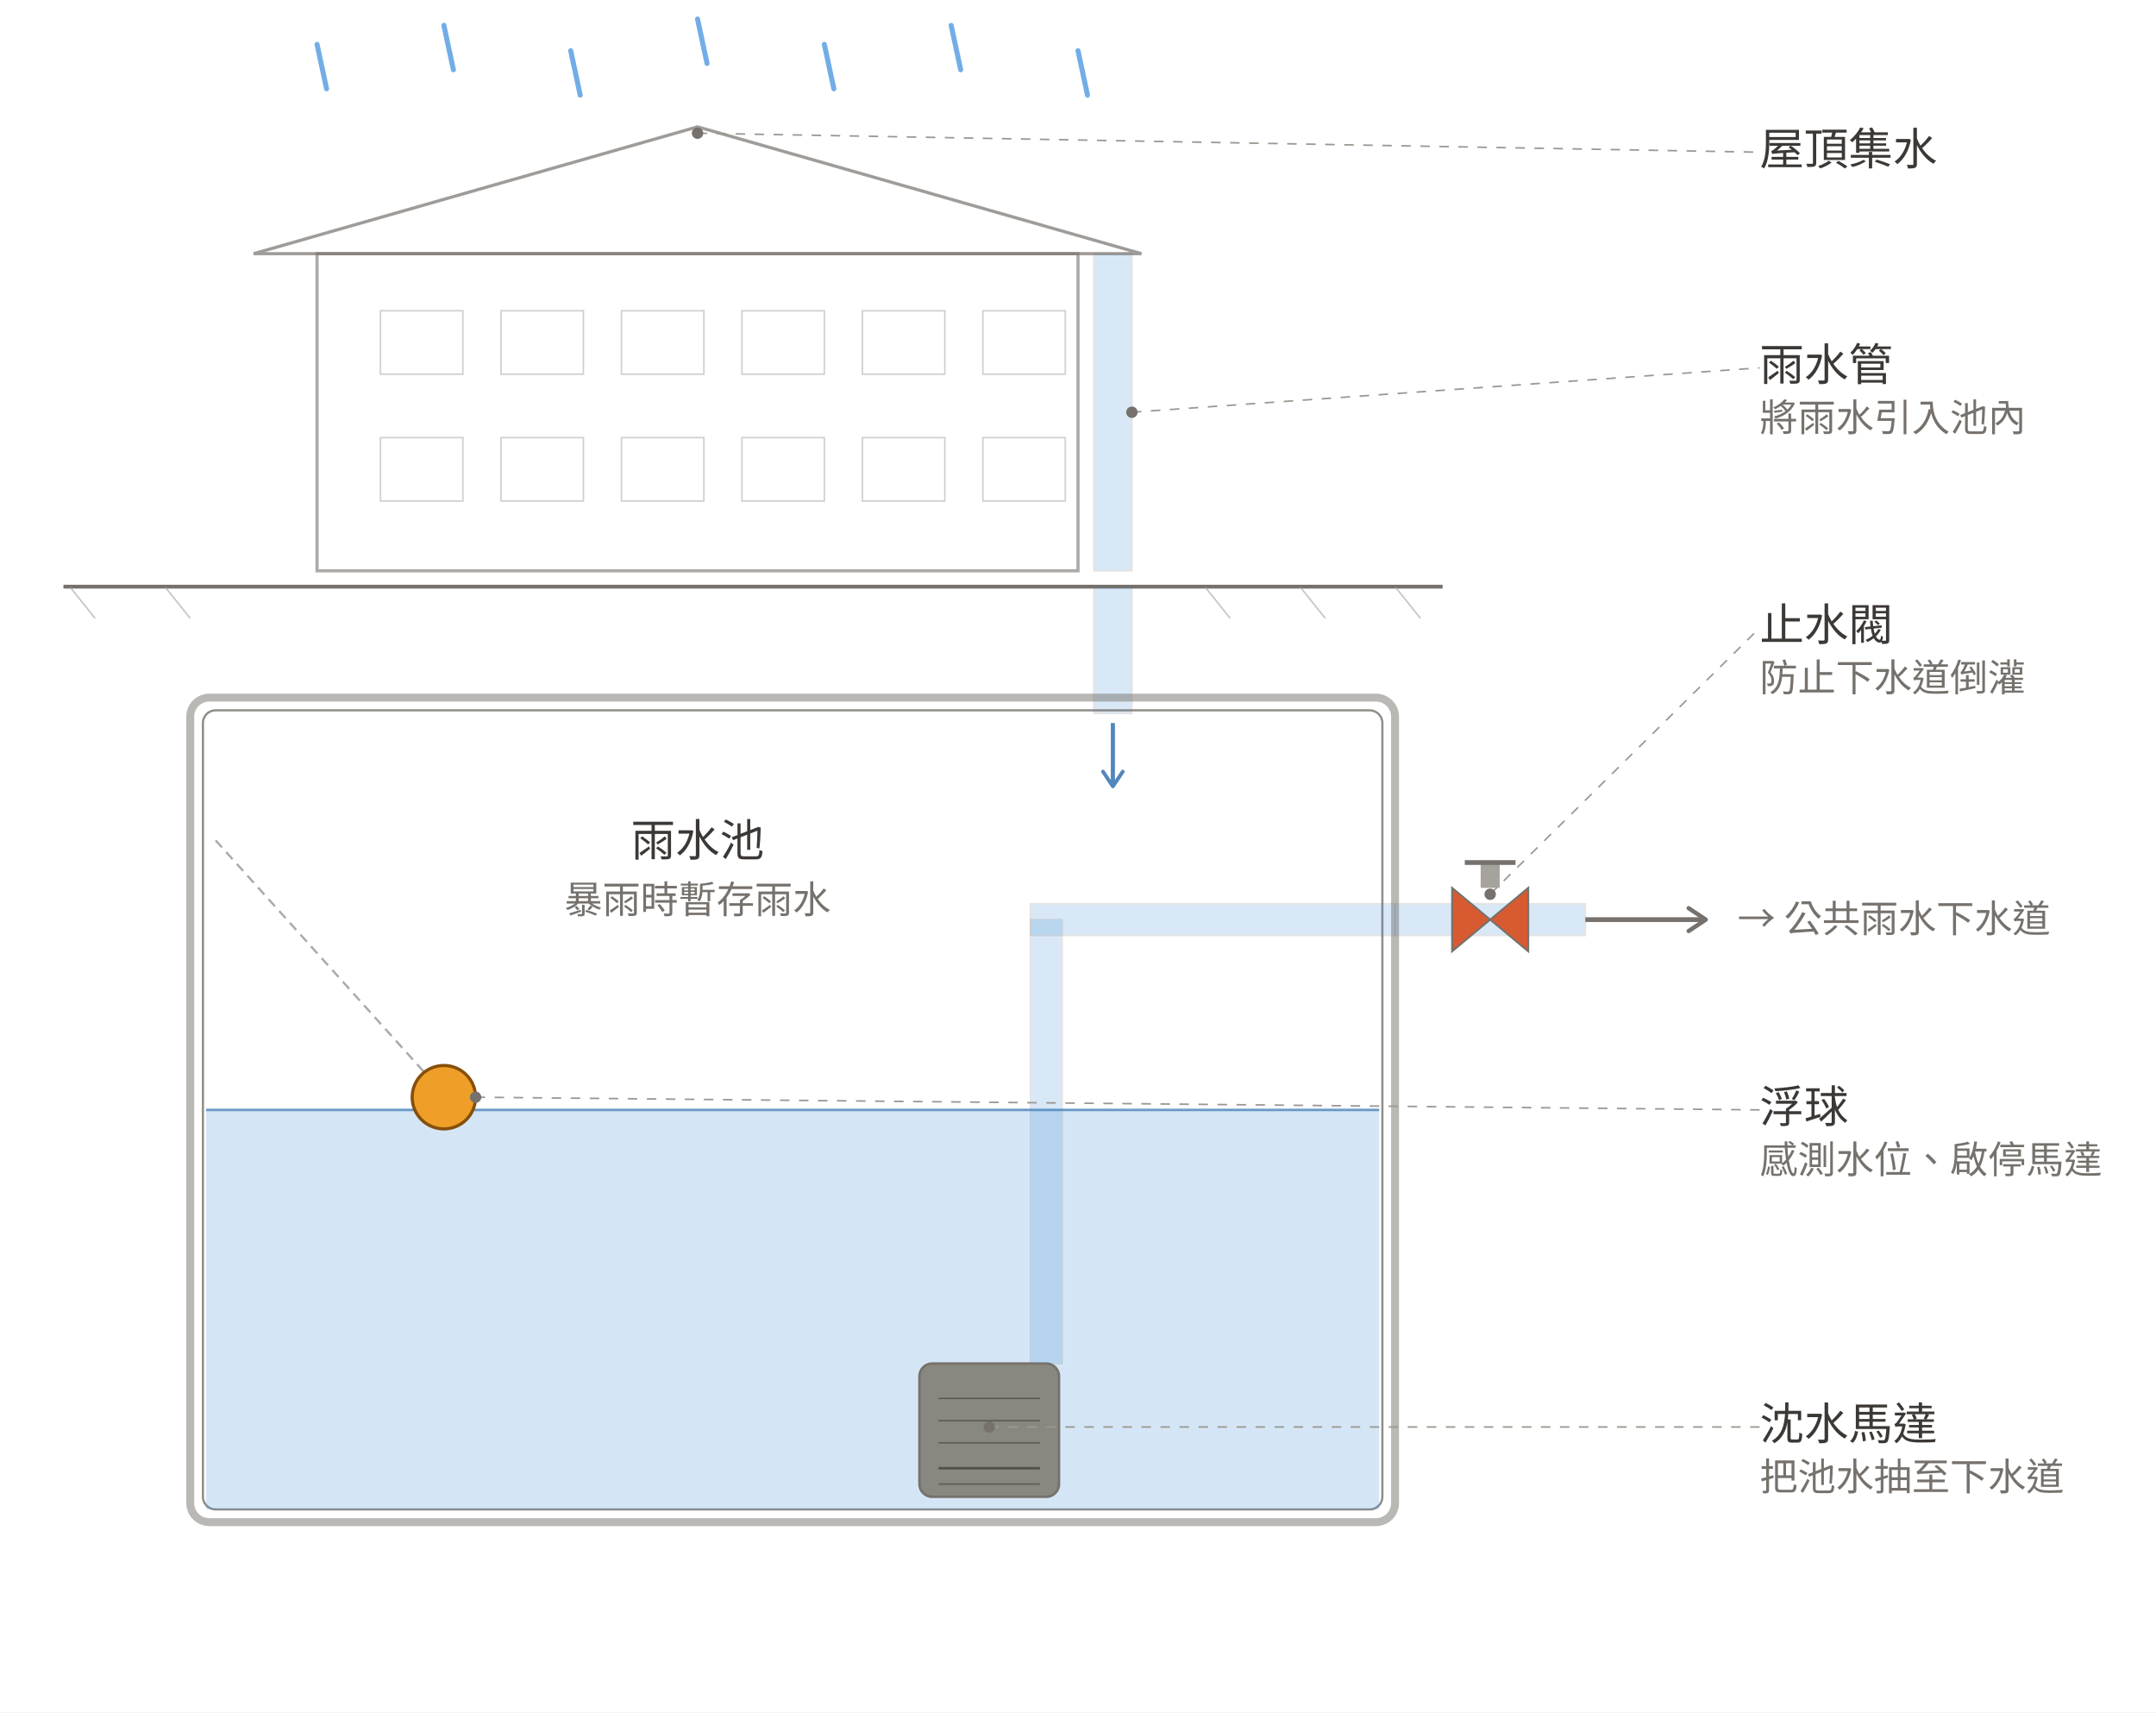
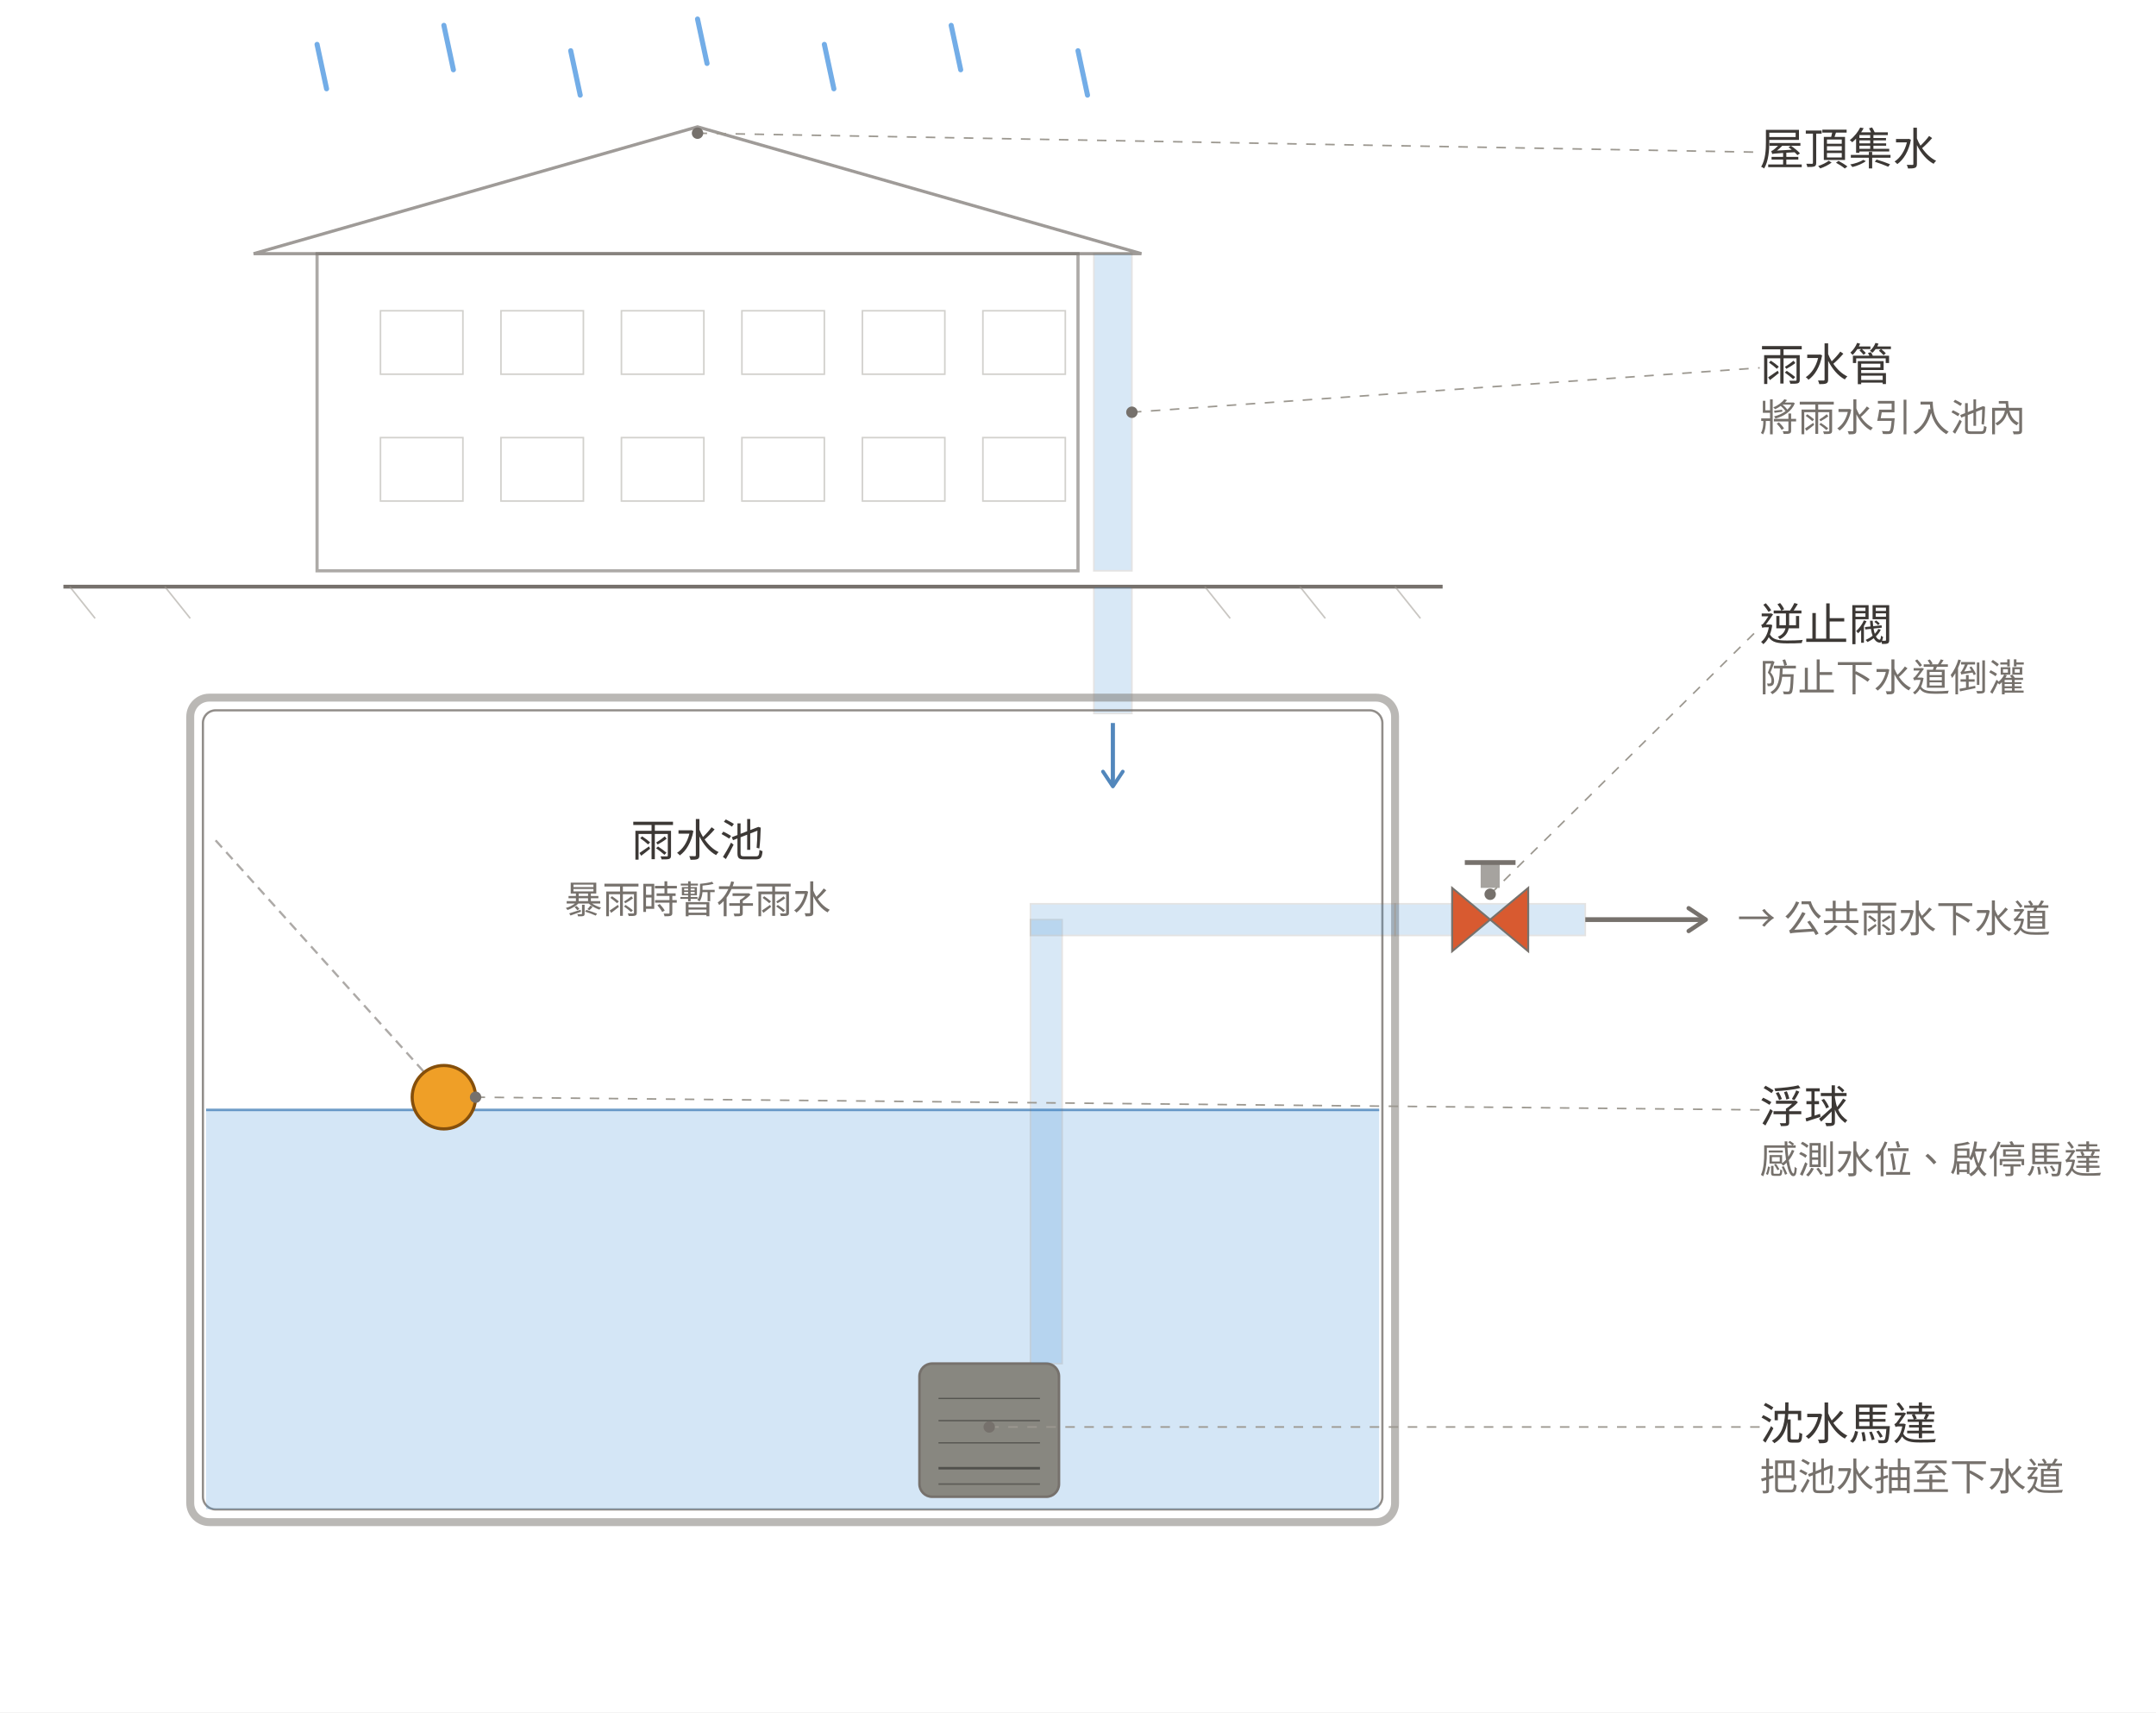
<svg xmlns="http://www.w3.org/2000/svg" width="680" height="540" viewBox="0 0 680 540" font-family="'Noto Sans TC', 'Noto Sans CJK TC', 'PingFang TC', 'Microsoft JhengHei', sans-serif">
  <style>
  .th { font-size: 14px; font-weight: 500; fill: #3C3835; }
  .ts { font-size: 12px; font-weight: 400; fill: #76716C; }
  .leader { stroke: #9C9890; stroke-width: 0.5; stroke-dasharray: 3 3; fill: none; }
</style>
  <defs>
    <marker id="arrow" viewBox="0 0 10 10" refX="8" refY="5" markerWidth="6" markerHeight="6" orient="auto-start-reverse">
      <path d="M2 1L8 5L2 9" fill="none" stroke="context-stroke" stroke-width="1.5" stroke-linecap="round" stroke-linejoin="round" />
    </marker>
  </defs>
  <rect x="0" y="0" width="680" height="540" fill="#FFFFFF" />
  <g stroke="#378ADD" stroke-width="1.6" stroke-linecap="round" fill="none" opacity="0.7">
    <line x1="100" y1="14" x2="103" y2="28" />
    <line x1="140" y1="8" x2="143" y2="22" />
    <line x1="180" y1="16" x2="183" y2="30" />
    <line x1="220" y1="6" x2="223" y2="20" />
    <line x1="260" y1="14" x2="263" y2="28" />
    <line x1="300" y1="8" x2="303" y2="22" />
    <line x1="340" y1="16" x2="343" y2="30" />
  </g>
  <polygon points="80,80 220,40 360,80" fill="none" stroke="#76716C" stroke-width="1" opacity="0.7" />
  <rect x="100" y="80" width="240" height="100" fill="none" stroke="#76716C" stroke-width="1" opacity="0.6" />
  <g stroke="#9C9890" stroke-width="0.5" opacity="0.45" fill="none">
    <rect x="120" y="98" width="26" height="20" />
    <rect x="158" y="98" width="26" height="20" />
    <rect x="196" y="98" width="26" height="20" />
    <rect x="234" y="98" width="26" height="20" />
    <rect x="272" y="98" width="26" height="20" />
    <rect x="310" y="98" width="26" height="20" />
    <rect x="120" y="138" width="26" height="20" />
    <rect x="158" y="138" width="26" height="20" />
    <rect x="196" y="138" width="26" height="20" />
    <rect x="234" y="138" width="26" height="20" />
    <rect x="272" y="138" width="26" height="20" />
    <rect x="310" y="138" width="26" height="20" />
  </g>
  <rect x="345" y="80" width="12" height="100" fill="#3B8BD4" opacity="0.2" stroke="#76716C" stroke-width="0.5" />
  <line x1="20" y1="185" x2="455" y2="185" stroke="#76716C" stroke-width="1.2" />
  <g stroke="#9C9890" stroke-width="0.5" opacity="0.55">
    <line x1="22" y1="185" x2="30" y2="195" />
    <line x1="52" y1="185" x2="60" y2="195" />
    <line x1="380" y1="185" x2="388" y2="195" />
    <line x1="410" y1="185" x2="418" y2="195" />
    <line x1="440" y1="185" x2="448" y2="195" />
  </g>
  <rect x="345" y="185" width="12" height="40" fill="#3B8BD4" opacity="0.2" stroke="#76716C" stroke-width="0.5" />
  <rect x="60" y="220" width="380" height="260" rx="6" fill="none" stroke="#76716C" stroke-width="2.5" opacity="0.5" />
  <rect x="64" y="224" width="372" height="252" rx="4" fill="none" stroke="#76716C" stroke-width="0.7" opacity="0.8" />
  <rect x="65" y="350" width="370" height="126" fill="#3B8BD4" opacity="0.22" />
  <line x1="65" y1="350" x2="435" y2="350" stroke="#185FA5" stroke-width="0.8" opacity="0.6" />
  <line x1="351" y1="228" x2="351" y2="248" stroke="#185FA5" stroke-width="1.3" marker-end="url(#arrow)" opacity="0.75" />
  <text class="th" x="220" y="270" text-anchor="middle">雨水池</text>
  <text class="ts" x="220" y="288" text-anchor="middle">暴雨時暫存雨水</text>
  <line x1="68" y1="265" x2="140" y2="345" stroke="#76716C" stroke-width="0.7" stroke-dasharray="3 2" opacity="0.6" />
  <circle cx="140" cy="346" r="10" fill="#EF9F27" stroke="#854F0B" stroke-width="1" />
  <rect x="290" y="430" width="44" height="42" rx="4" fill="#888780" stroke="#76716C" stroke-width="0.8" />
  <line x1="296" y1="441" x2="328" y2="441" stroke="#2C2C2A" stroke-width="0.4" opacity="0.55" />
  <line x1="296" y1="448" x2="328" y2="448" stroke="#2C2C2A" stroke-width="0.4" opacity="0.55" />
  <line x1="296" y1="455" x2="328" y2="455" stroke="#2C2C2A" stroke-width="0.4" opacity="0.55" />
  <line x1="296" y1="463" x2="328" y2="463" stroke="#2C2C2A" stroke-width="0.8" opacity="0.6" />
  <line x1="296" y1="468" x2="328" y2="468" stroke="#2C2C2A" stroke-width="0.5" opacity="0.45" />
  <rect x="325" y="290" width="10" height="140" fill="#3B8BD4" opacity="0.2" stroke="#76716C" stroke-width="0.5" />
  <rect x="325" y="285" width="115" height="10" fill="#3B8BD4" opacity="0.2" stroke="#76716C" stroke-width="0.5" />
  <rect x="440" y="285" width="60" height="10" fill="#3B8BD4" opacity="0.2" stroke="#76716C" stroke-width="0.5" />
  <g transform="translate(470, 290)">
    <polygon points="-12,-10 0,0 -12,10" fill="#D85A30" stroke="#76716C" stroke-width="0.6" />
    <polygon points="12,-10 0,0 12,10" fill="#D85A30" stroke="#76716C" stroke-width="0.6" />
    <rect x="-3" y="-18" width="6" height="8" fill="#76716C" opacity="0.65" />
    <line x1="-8" y1="-18" x2="8" y2="-18" stroke="#76716C" stroke-width="1.5" />
  </g>
  <line x1="500" y1="290" x2="538" y2="290" stroke="#76716C" stroke-width="1.5" marker-end="url(#arrow)" />
  <line class="leader" x1="220" y1="42" x2="555" y2="48" />
  <circle cx="220" cy="42" r="1.8" fill="#76716C" />
  <text class="th" x="555" y="52">屋頂集水</text>
  <line class="leader" x1="357" y1="130" x2="555" y2="116" />
  <circle cx="357" cy="130" r="1.8" fill="#76716C" />
  <text class="th" x="555" y="120">雨水管</text>
  <text class="ts" x="555" y="136">將雨水引入池內</text>
  <line class="leader" x1="470" y1="282" x2="555" y2="198" />
  <circle cx="470" cy="282" r="1.8" fill="#76716C" />
-   <text class="th" x="555" y="202">止水閥</text>
+   <text class="th" x="555" y="202">逆止閥</text>
  <text class="ts" x="555" y="218">防止下水道倒灌</text>
  <text class="ts" x="548" y="294">→ 公共雨水下水道</text>
  <line class="leader" x1="150" y1="346" x2="555" y2="350" />
  <circle cx="150" cy="346" r="1.8" fill="#76716C" />
  <text class="th" x="555" y="354">浮球</text>
  <text class="ts" x="555" y="370">感測水位、啟停馬達</text>
  <line class="leader" x1="312" y1="450" x2="555" y2="450" />
  <circle cx="312" cy="450" r="1.8" fill="#76716C" />
  <text class="th" x="555" y="454">沈水馬達</text>
  <text class="ts" x="555" y="470">把池水抽至下水道</text>
</svg>
